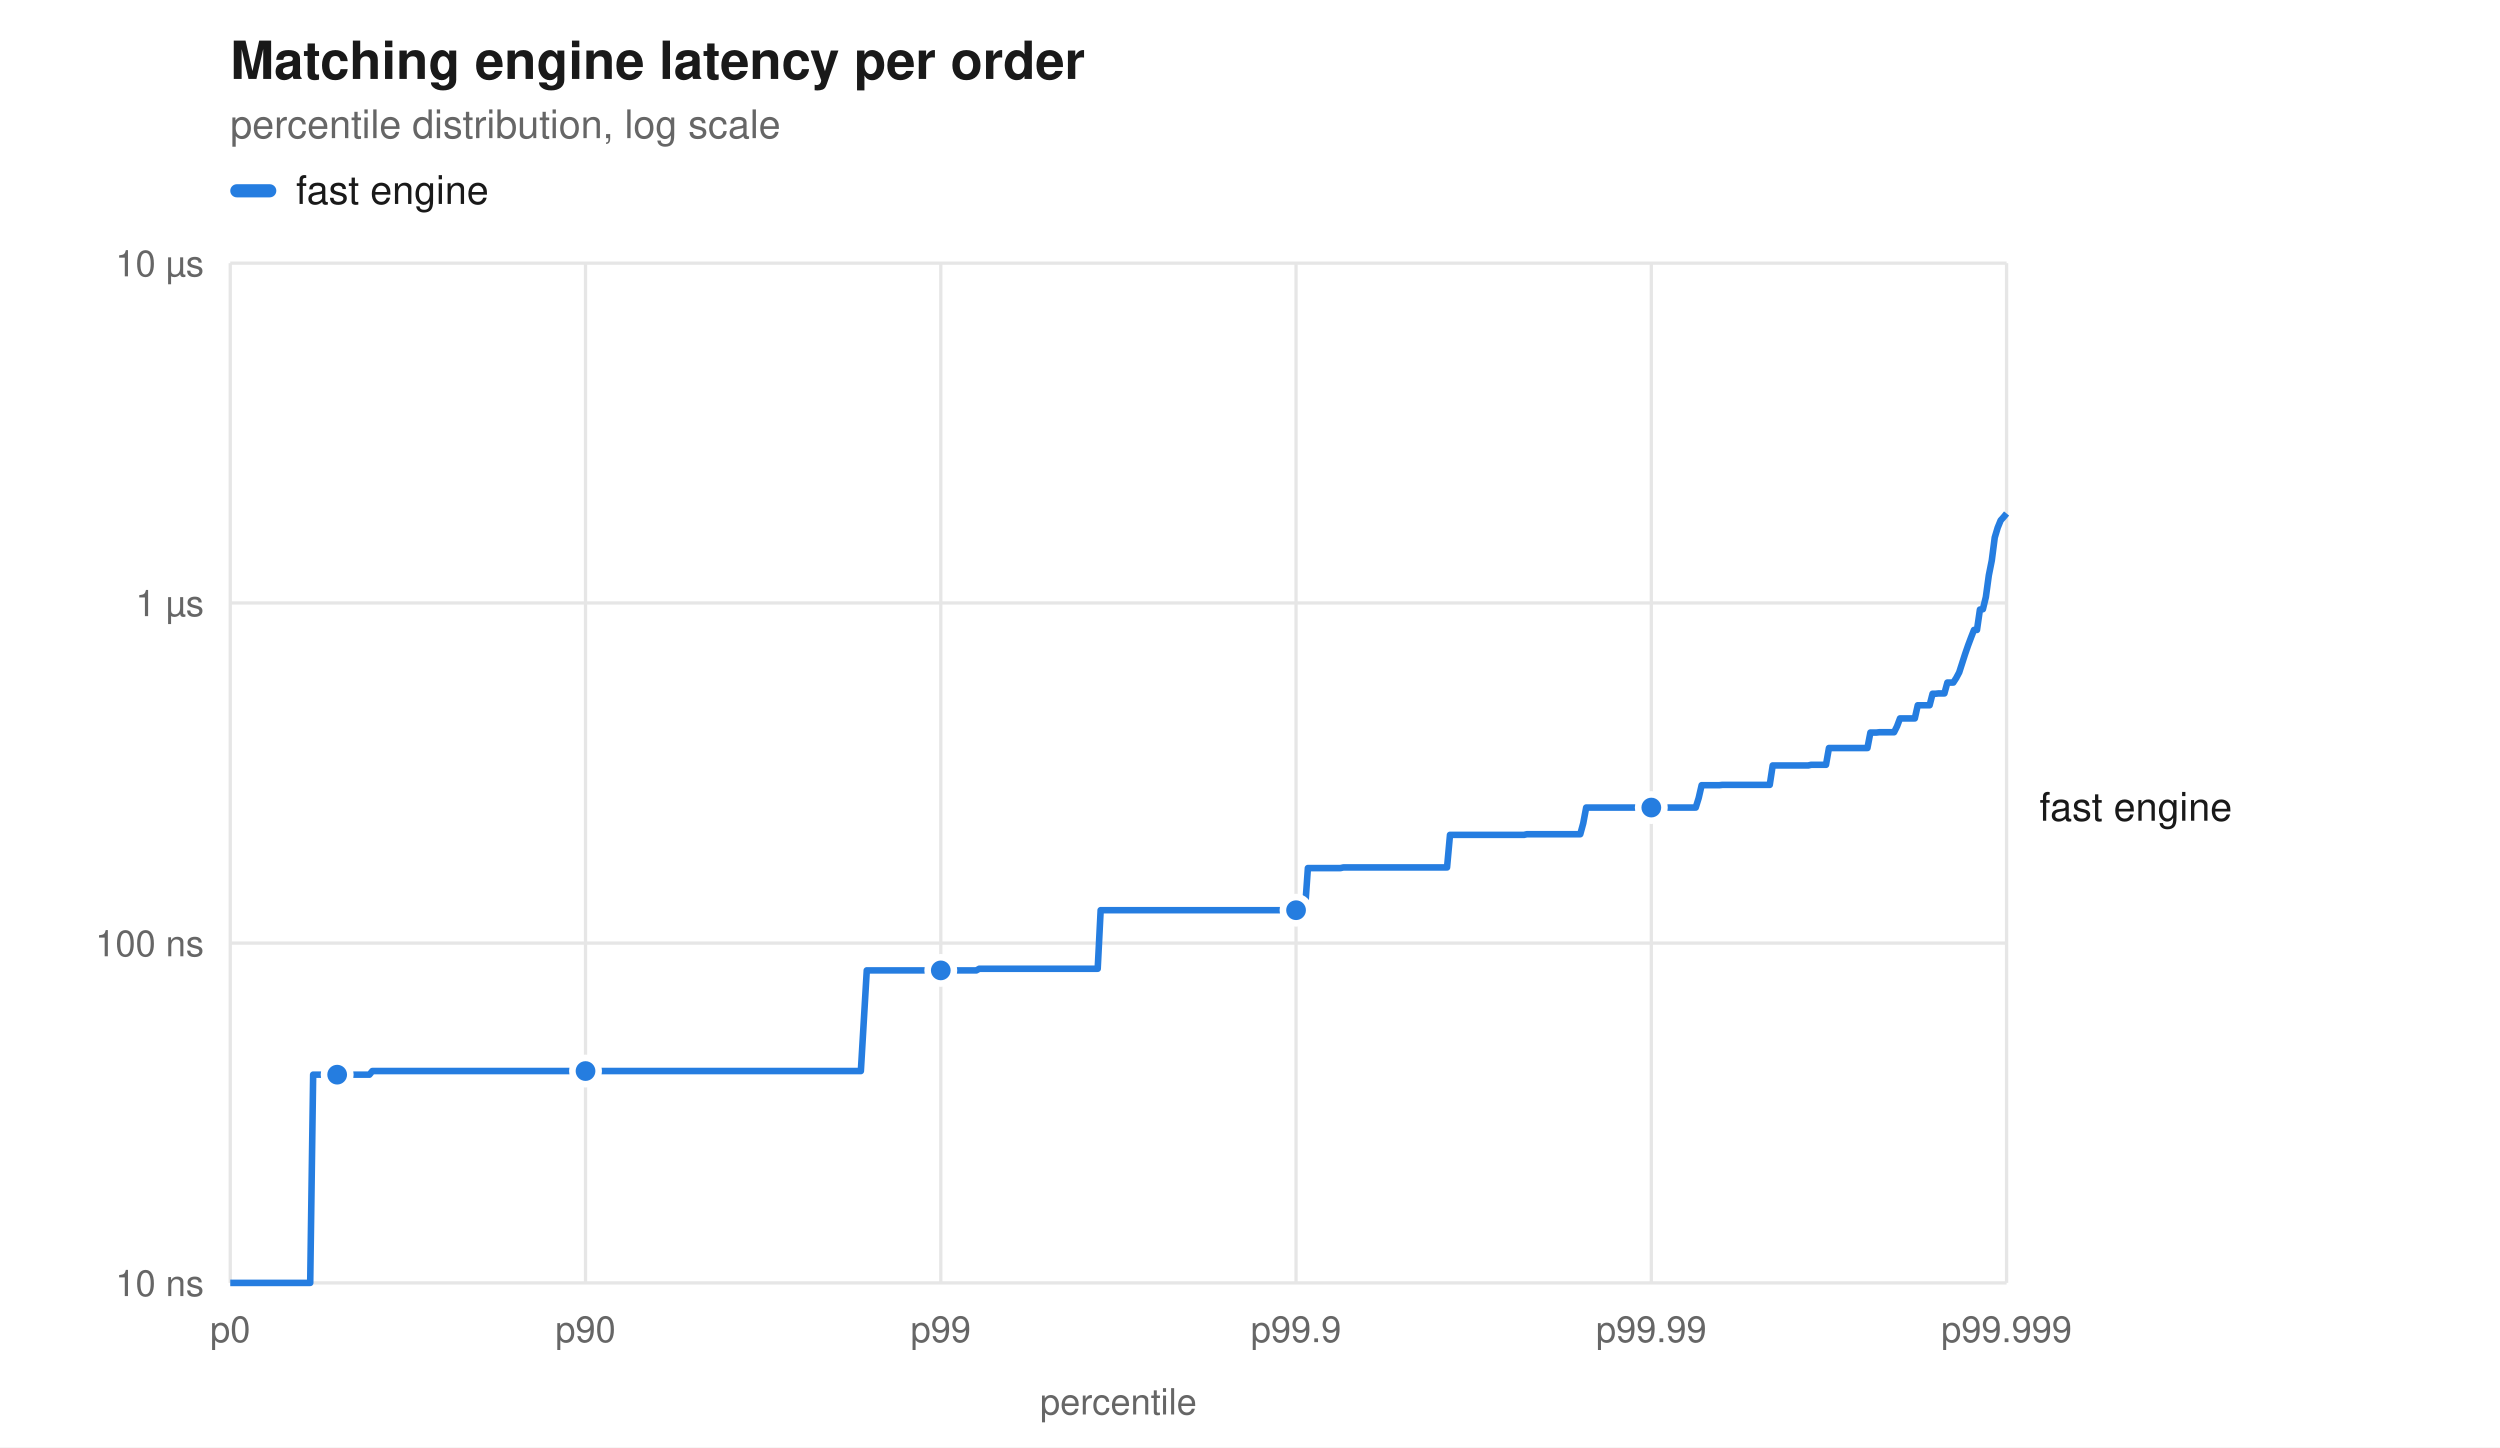
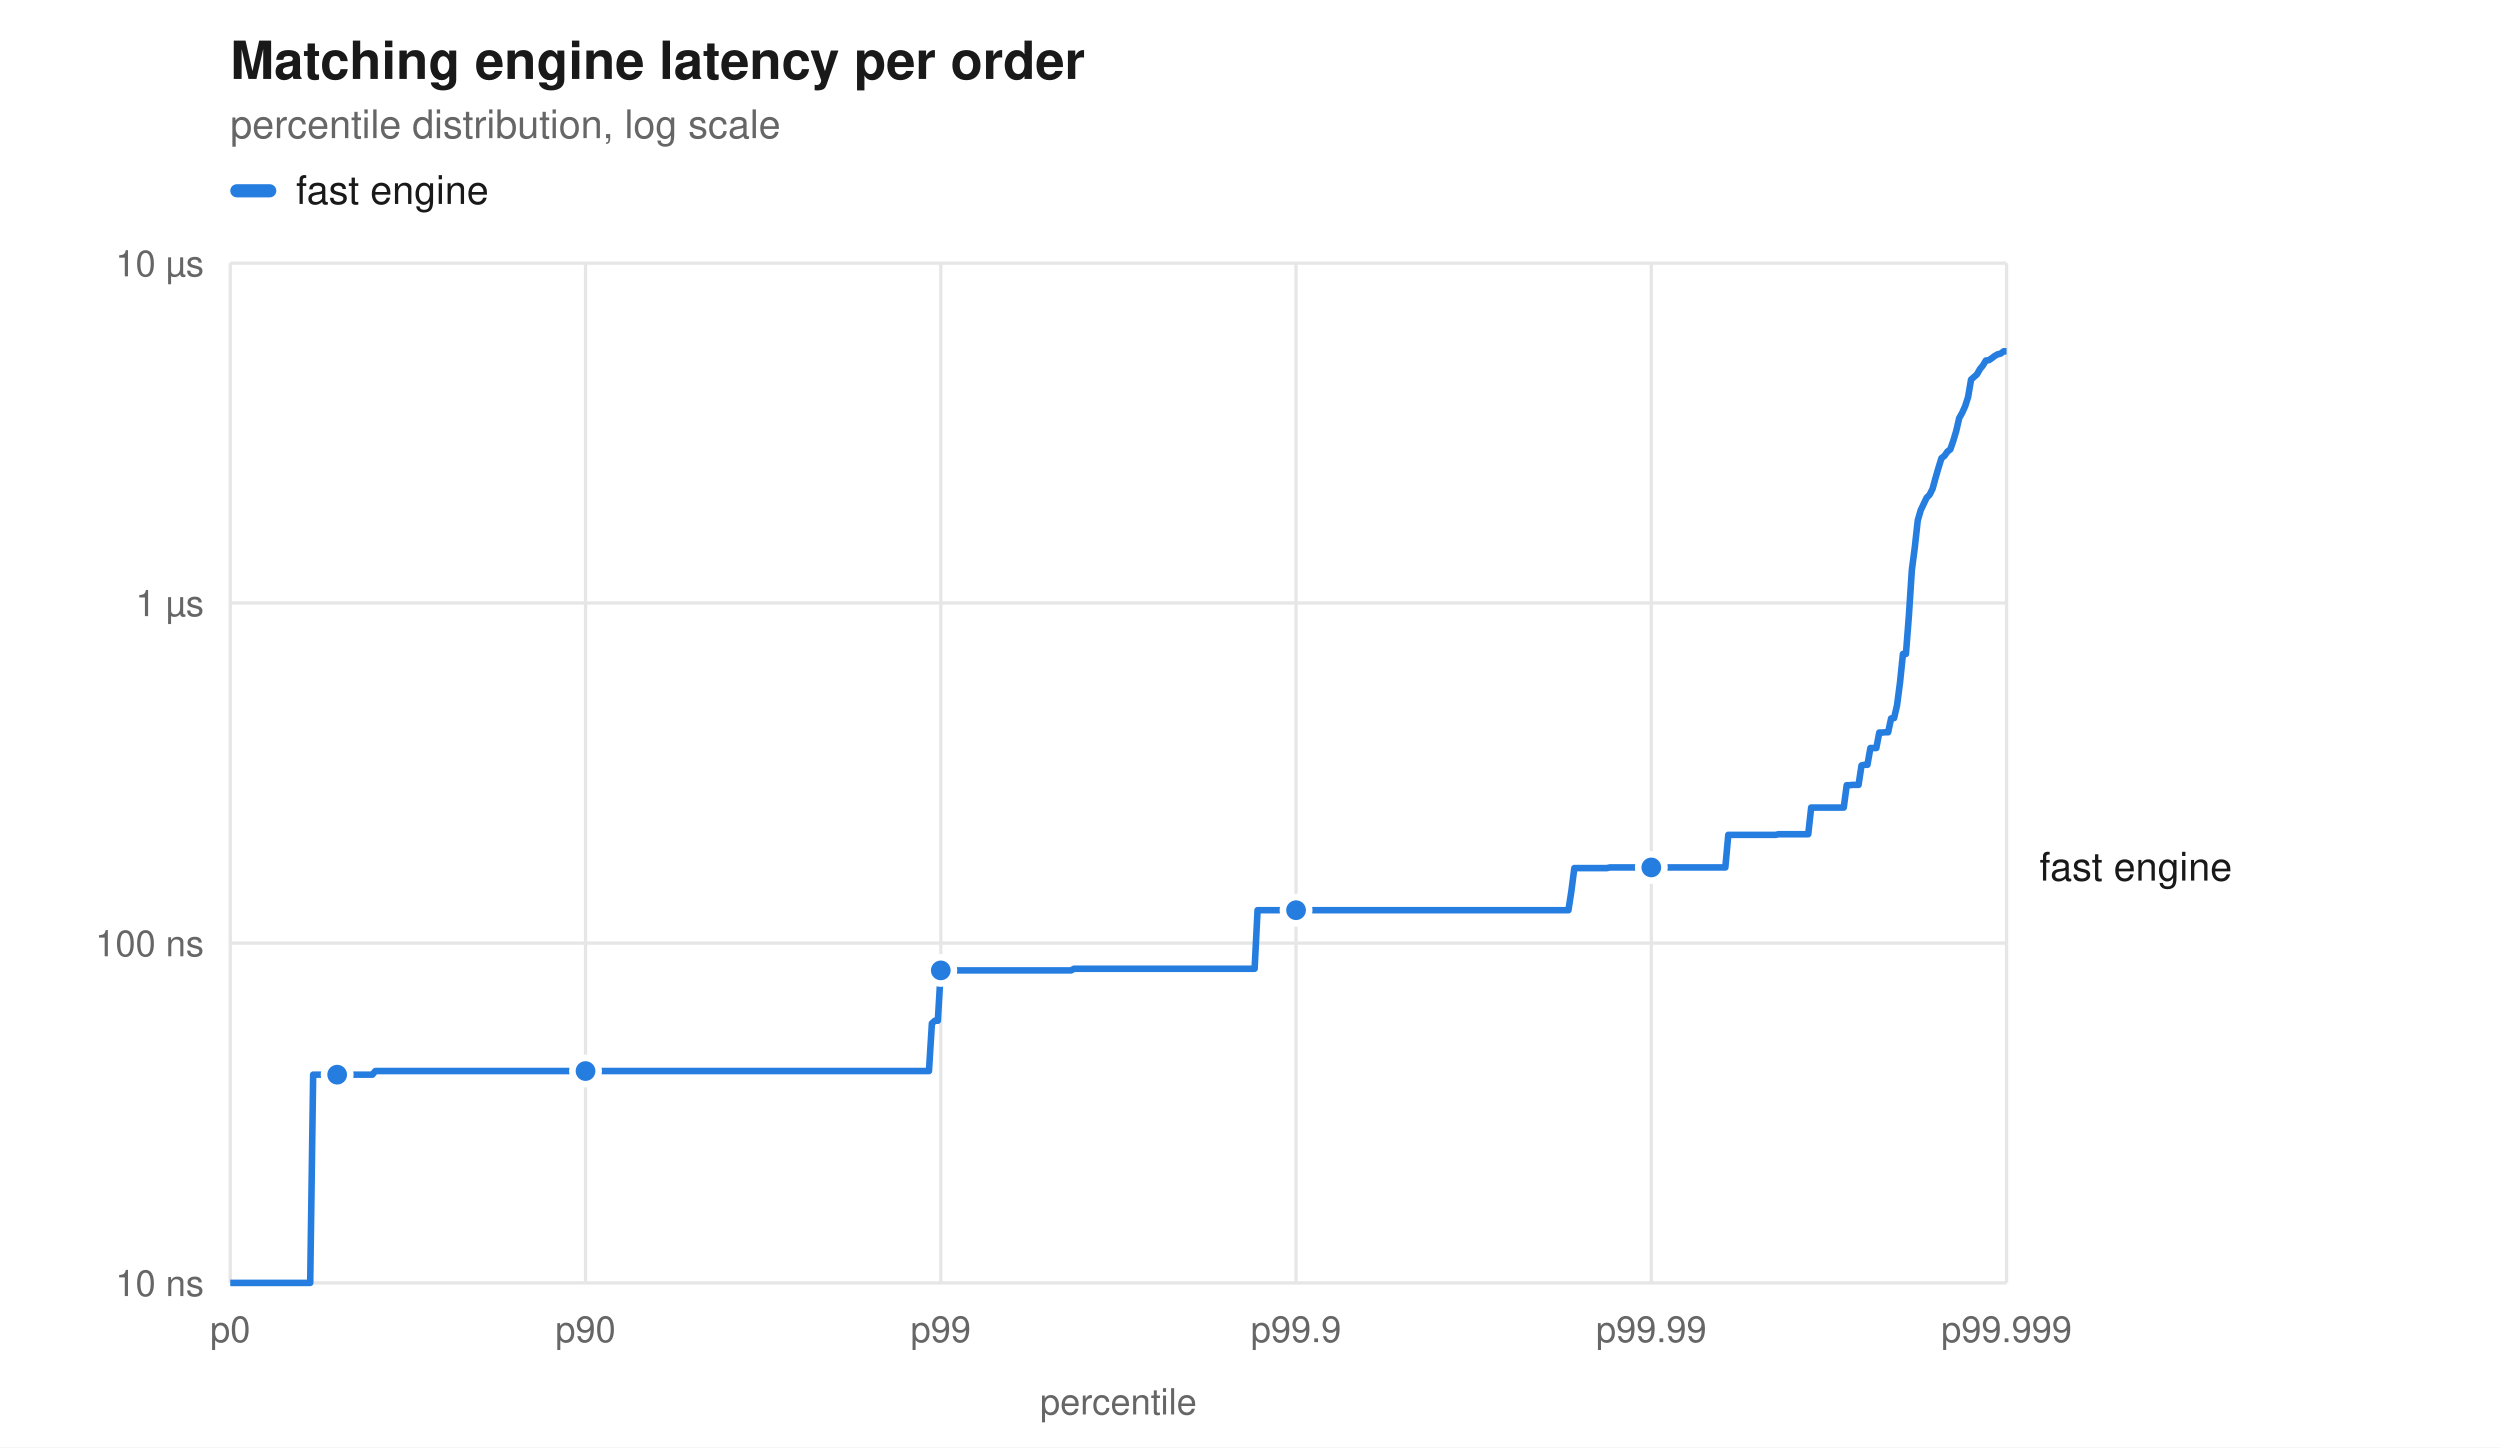
<svg xmlns="http://www.w3.org/2000/svg" viewBox="0 0 760 440" width="760" height="440" font-family="-apple-system, BlinkMacSystemFont, 'Segoe UI', Helvetica, Arial, sans-serif">
  <rect width="100%" height="100%" fill="#ffffff" />
  <text x="70.0" y="24.0" font-size="16" fill="#191919" text-anchor="start" font-weight="600">Matching engine latency per order</text>
  <text x="70.0" y="42.0" font-size="12" fill="#666666" text-anchor="start" font-weight="normal">percentile distribution, log scale</text>
  <line x1="70.0" y1="390.0" x2="610.0" y2="390.0" stroke="#e6e6e6" stroke-width="1" />
  <text x="62.0" y="394.0" font-size="11" fill="#666666" text-anchor="end" font-weight="normal">10 ns</text>
  <line x1="70.0" y1="286.7" x2="610.0" y2="286.7" stroke="#e6e6e6" stroke-width="1" />
  <text x="62.0" y="290.7" font-size="11" fill="#666666" text-anchor="end" font-weight="normal">100 ns</text>
  <line x1="70.0" y1="183.3" x2="610.0" y2="183.3" stroke="#e6e6e6" stroke-width="1" />
  <text x="62.0" y="187.3" font-size="11" fill="#666666" text-anchor="end" font-weight="normal">1 µs</text>
  <line x1="70.0" y1="80.0" x2="610.0" y2="80.0" stroke="#e6e6e6" stroke-width="1" />
  <text x="62.0" y="84.0" font-size="11" fill="#666666" text-anchor="end" font-weight="normal">10 µs</text>
  <line x1="70.0" y1="80.0" x2="70.0" y2="390.0" stroke="#e6e6e6" stroke-width="1" />
  <text x="70.0" y="408.0" font-size="11" fill="#666666" text-anchor="middle" font-weight="normal">p0</text>
  <line x1="178.0" y1="80.0" x2="178.0" y2="390.0" stroke="#e6e6e6" stroke-width="1" />
  <text x="178.0" y="408.0" font-size="11" fill="#666666" text-anchor="middle" font-weight="normal">p90</text>
  <line x1="286.0" y1="80.0" x2="286.0" y2="390.0" stroke="#e6e6e6" stroke-width="1" />
  <text x="286.0" y="408.0" font-size="11" fill="#666666" text-anchor="middle" font-weight="normal">p99</text>
  <line x1="394.0" y1="80.0" x2="394.0" y2="390.0" stroke="#e6e6e6" stroke-width="1" />
  <text x="394.0" y="408.0" font-size="11" fill="#666666" text-anchor="middle" font-weight="normal">p99.9</text>
  <line x1="502.0" y1="80.0" x2="502.0" y2="390.0" stroke="#e6e6e6" stroke-width="1" />
  <text x="502.0" y="408.0" font-size="11" fill="#666666" text-anchor="middle" font-weight="normal">p99.99</text>
  <line x1="610.0" y1="80.0" x2="610.0" y2="390.0" stroke="#e6e6e6" stroke-width="1" />
  <text x="610.0" y="408.0" font-size="11" fill="#666666" text-anchor="middle" font-weight="normal">p99.999</text>
  <text x="340.0" y="430.0" font-size="11" fill="#666666" text-anchor="middle" font-weight="normal">percentile</text>
-   <path d="M70.0,390.0 L70.9,390.0 L71.8,390.0 L72.7,390.0 L73.6,390.0 L74.5,390.0 L75.4,390.0 L76.3,390.0 L77.2,390.0 L78.1,390.0 L79.0,390.0 L79.9,390.0 L80.8,390.0 L81.7,390.0 L82.6,390.0 L83.5,390.0 L84.4,390.0 L85.3,390.0 L86.2,390.0 L87.1,390.0 L88.0,390.0 L88.9,390.0 L89.8,390.0 L90.7,390.0 L91.6,390.0 L92.5,390.0 L93.4,390.0 L94.3,390.0 L95.2,326.7 L96.1,326.7 L97.0,326.7 L97.9,326.7 L98.8,326.7 L99.7,326.7 L100.6,326.7 L101.5,326.7 L102.4,326.7 L103.3,326.7 L104.2,326.7 L105.1,326.7 L106.0,326.7 L106.9,326.7 L107.8,326.7 L108.7,326.7 L109.6,326.7 L110.5,326.7 L111.4,326.7 L112.3,326.7 L113.2,325.6 L114.1,325.6 L115.0,325.6 L115.9,325.6 L116.8,325.6 L117.7,325.6 L118.6,325.6 L119.5,325.6 L120.4,325.6 L121.3,325.6 L122.2,325.6 L123.1,325.6 L124.0,325.6 L124.9,325.6 L125.8,325.6 L126.7,325.6 L127.6,325.6 L128.5,325.6 L129.4,325.6 L130.3,325.6 L131.2,325.6 L132.1,325.6 L133.0,325.6 L133.9,325.6 L134.8,325.6 L135.7,325.6 L136.6,325.6 L137.5,325.6 L138.4,325.6 L139.3,325.6 L140.2,325.6 L141.1,325.6 L142.0,325.6 L142.9,325.6 L143.8,325.6 L144.7,325.6 L145.6,325.6 L146.5,325.6 L147.4,325.6 L148.3,325.6 L149.2,325.6 L150.1,325.6 L151.0,325.6 L151.9,325.6 L152.8,325.6 L153.7,325.6 L154.6,325.6 L155.5,325.6 L156.4,325.6 L157.3,325.6 L158.2,325.6 L159.1,325.6 L160.0,325.6 L160.9,325.6 L161.8,325.6 L162.7,325.6 L163.6,325.6 L164.5,325.6 L165.4,325.6 L166.3,325.6 L167.2,325.6 L168.1,325.6 L169.0,325.6 L169.9,325.6 L170.8,325.6 L171.7,325.6 L172.6,325.6 L173.5,325.6 L174.4,325.6 L175.3,325.6 L176.2,325.6 L177.1,325.6 L178.0,325.6 L178.9,325.6 L179.8,325.6 L180.7,325.6 L181.6,325.6 L182.5,325.6 L183.4,325.6 L184.3,325.6 L185.2,325.6 L186.1,325.6 L187.0,325.6 L187.9,325.6 L188.8,325.6 L189.7,325.6 L190.6,325.6 L191.5,325.6 L192.4,325.6 L193.3,325.6 L194.2,325.6 L195.1,325.6 L196.0,325.6 L196.9,325.6 L197.8,325.6 L198.7,325.6 L199.6,325.6 L200.5,325.6 L201.4,325.6 L202.3,325.6 L203.2,325.6 L204.1,325.6 L205.0,325.6 L205.9,325.6 L206.8,325.6 L207.7,325.6 L208.6,325.6 L209.5,325.6 L210.4,325.6 L211.3,325.6 L212.2,325.6 L213.1,325.6 L214.0,325.6 L214.9,325.6 L215.8,325.6 L216.7,325.6 L217.6,325.6 L218.5,325.6 L219.4,325.6 L220.3,325.6 L221.2,325.6 L222.1,325.6 L223.0,325.6 L223.9,325.6 L224.8,325.6 L225.7,325.6 L226.6,325.6 L227.5,325.6 L228.4,325.6 L229.3,325.6 L230.2,325.6 L231.1,325.6 L232.0,325.6 L232.9,325.6 L233.8,325.6 L234.7,325.6 L235.6,325.6 L236.5,325.6 L237.4,325.6 L238.3,325.6 L239.2,325.6 L240.1,325.6 L241.0,325.6 L241.9,325.6 L242.8,325.6 L243.7,325.6 L244.6,325.6 L245.5,325.6 L246.4,325.6 L247.3,325.6 L248.2,325.6 L249.1,325.6 L250.0,325.6 L250.9,325.6 L251.8,325.6 L252.7,325.6 L253.6,325.6 L254.5,325.6 L255.4,325.6 L256.3,325.6 L257.2,325.6 L258.1,325.6 L259.0,325.6 L259.9,325.6 L260.8,325.6 L261.7,325.6 L262.6,310.3 L263.5,295.0 L264.4,295.0 L265.3,295.0 L266.2,295.0 L267.1,295.0 L268.0,295.0 L268.9,295.0 L269.8,295.0 L270.7,295.0 L271.6,295.0 L272.5,295.0 L273.4,295.0 L274.3,295.0 L275.2,295.0 L276.1,295.0 L277.0,295.0 L277.9,295.0 L278.8,295.0 L279.7,295.0 L280.6,295.0 L281.5,295.0 L282.4,295.0 L283.3,295.0 L284.2,295.0 L285.1,295.0 L286.0,295.0 L286.9,295.0 L287.8,295.0 L288.7,295.0 L289.6,295.0 L290.5,295.0 L291.4,295.0 L292.3,295.0 L293.2,295.0 L294.1,295.0 L295.0,295.0 L295.9,295.0 L296.8,295.0 L297.7,294.5 L298.6,294.5 L299.5,294.5 L300.4,294.5 L301.3,294.5 L302.2,294.5 L303.1,294.5 L304.0,294.5 L304.9,294.5 L305.8,294.5 L306.7,294.5 L307.6,294.5 L308.5,294.5 L309.4,294.5 L310.3,294.5 L311.2,294.5 L312.1,294.5 L313.0,294.5 L313.9,294.5 L314.8,294.5 L315.7,294.5 L316.6,294.5 L317.5,294.5 L318.4,294.5 L319.3,294.5 L320.2,294.5 L321.1,294.5 L322.0,294.5 L322.9,294.5 L323.8,294.5 L324.7,294.5 L325.6,294.5 L326.5,294.5 L327.4,294.5 L328.3,294.5 L329.2,294.5 L330.1,294.5 L331.0,294.5 L331.9,294.5 L332.8,294.5 L333.7,294.5 L334.6,276.7 L335.5,276.7 L336.4,276.7 L337.3,276.7 L338.2,276.7 L339.1,276.7 L340.0,276.7 L340.9,276.7 L341.8,276.7 L342.7,276.7 L343.6,276.7 L344.5,276.7 L345.4,276.7 L346.3,276.7 L347.2,276.7 L348.1,276.7 L349.0,276.7 L349.9,276.7 L350.8,276.7 L351.7,276.7 L352.6,276.7 L353.5,276.7 L354.4,276.7 L355.3,276.7 L356.2,276.7 L357.1,276.7 L358.0,276.7 L358.9,276.7 L359.8,276.7 L360.7,276.7 L361.6,276.7 L362.5,276.7 L363.4,276.7 L364.3,276.7 L365.2,276.7 L366.1,276.7 L367.0,276.7 L367.9,276.7 L368.8,276.7 L369.7,276.7 L370.6,276.7 L371.5,276.7 L372.4,276.7 L373.3,276.7 L374.2,276.7 L375.1,276.7 L376.0,276.7 L376.9,276.7 L377.8,276.7 L378.7,276.7 L379.6,276.7 L380.5,276.7 L381.4,276.7 L382.3,276.7 L383.2,276.7 L384.1,276.7 L385.0,276.7 L385.9,276.7 L386.8,276.7 L387.7,276.7 L388.6,276.7 L389.5,276.7 L390.4,276.7 L391.3,276.7 L392.2,276.7 L393.1,276.7 L394.0,276.7 L394.9,276.7 L395.8,276.7 L396.7,276.7 L397.6,263.9 L398.5,263.9 L399.4,263.9 L400.3,263.9 L401.2,263.9 L402.1,263.9 L403.0,263.9 L403.9,263.9 L404.8,263.9 L405.7,263.9 L406.6,263.9 L407.5,263.9 L408.4,263.7 L409.3,263.7 L410.2,263.7 L411.1,263.7 L412.0,263.7 L412.9,263.7 L413.8,263.7 L414.7,263.7 L415.6,263.7 L416.5,263.7 L417.4,263.7 L418.3,263.7 L419.2,263.7 L420.1,263.7 L421.0,263.7 L421.9,263.7 L422.8,263.7 L423.7,263.7 L424.6,263.7 L425.5,263.7 L426.4,263.7 L427.3,263.7 L428.2,263.7 L429.1,263.7 L430.0,263.7 L430.9,263.7 L431.8,263.7 L432.7,263.7 L433.6,263.7 L434.5,263.7 L435.4,263.7 L436.3,263.7 L437.2,263.7 L438.1,263.7 L439.0,263.7 L439.9,263.7 L440.8,253.8 L441.7,253.8 L442.6,253.8 L443.5,253.8 L444.4,253.8 L445.3,253.8 L446.2,253.8 L447.1,253.8 L448.0,253.8 L448.9,253.8 L449.8,253.8 L450.7,253.8 L451.6,253.8 L452.5,253.8 L453.4,253.8 L454.3,253.8 L455.2,253.8 L456.1,253.8 L457.0,253.8 L457.9,253.8 L458.8,253.8 L459.7,253.8 L460.6,253.8 L461.5,253.8 L462.4,253.8 L463.3,253.8 L464.2,253.6 L465.1,253.6 L466.0,253.6 L466.9,253.6 L467.8,253.6 L468.7,253.6 L469.6,253.6 L470.5,253.6 L471.4,253.6 L472.3,253.6 L473.2,253.6 L474.1,253.6 L475.0,253.6 L475.9,253.6 L476.8,253.6 L477.7,253.6 L478.6,253.6 L479.5,253.6 L480.4,253.6 L481.3,250.3 L482.2,245.5 L483.1,245.5 L484.0,245.5 L484.9,245.5 L485.8,245.5 L486.7,245.5 L487.6,245.5 L488.5,245.5 L489.4,245.5 L490.3,245.5 L491.2,245.5 L492.1,245.5 L493.0,245.5 L493.9,245.5 L494.8,245.5 L495.7,245.5 L496.6,245.5 L497.5,245.5 L498.4,245.5 L499.3,245.5 L500.2,245.5 L501.1,245.5 L502.0,245.5 L502.9,245.5 L503.8,245.5 L504.7,245.5 L505.6,245.5 L506.5,245.5 L507.4,245.5 L508.3,245.5 L509.2,245.5 L510.1,245.5 L511.0,245.5 L511.9,245.5 L512.8,245.5 L513.7,245.5 L514.6,245.5 L515.5,245.5 L516.4,242.6 L517.3,238.7 L518.2,238.7 L519.1,238.7 L520.0,238.7 L520.9,238.7 L521.8,238.7 L522.7,238.7 L523.6,238.6 L524.5,238.6 L525.4,238.6 L526.3,238.6 L527.2,238.6 L528.1,238.6 L529.0,238.6 L529.9,238.6 L530.8,238.6 L531.7,238.6 L532.6,238.6 L533.5,238.6 L534.4,238.6 L535.3,238.6 L536.2,238.6 L537.1,238.6 L538.0,238.6 L538.9,232.7 L539.8,232.7 L540.7,232.7 L541.6,232.7 L542.5,232.7 L543.4,232.7 L544.3,232.7 L545.2,232.7 L546.1,232.7 L547.0,232.7 L547.9,232.7 L548.8,232.7 L549.7,232.7 L550.6,232.5 L551.5,232.5 L552.4,232.5 L553.3,232.5 L554.2,232.5 L555.1,232.5 L556.0,227.4 L556.9,227.4 L557.8,227.4 L558.7,227.4 L559.6,227.4 L560.5,227.4 L561.4,227.4 L562.3,227.4 L563.2,227.4 L564.1,227.4 L565.0,227.4 L565.9,227.4 L566.8,227.4 L567.7,227.4 L568.6,222.7 L569.5,222.7 L570.4,222.7 L571.3,222.6 L572.2,222.6 L573.1,222.6 L574.0,222.6 L574.9,222.6 L575.8,222.6 L576.7,220.8 L577.6,218.4 L578.5,218.4 L579.4,218.4 L580.3,218.4 L581.2,218.4 L582.1,218.4 L583.0,214.4 L583.9,214.4 L584.8,214.4 L585.7,214.4 L586.6,214.4 L587.5,210.9 L588.4,210.9 L589.3,210.8 L590.2,210.8 L591.1,210.8 L592.0,207.5 L592.9,207.5 L593.8,207.5 L594.7,206.1 L595.6,204.4 L596.5,201.6 L597.4,198.8 L598.3,196.2 L599.2,193.8 L600.1,191.5 L601.0,191.5 L601.9,185.3 L602.8,185.2 L603.7,181.5 L604.6,174.9 L605.5,170.4 L606.4,163.4 L607.3,160.4 L608.2,158.2 L609.1,157.2 L610.0,156.1" fill="none" stroke="#257de0" stroke-width="2" stroke-linejoin="round" />
+   <path d="M70.0,390.0 L70.9,390.0 L71.8,390.0 L72.7,390.0 L73.6,390.0 L74.5,390.0 L75.4,390.0 L76.3,390.0 L77.2,390.0 L78.1,390.0 L79.0,390.0 L79.9,390.0 L80.8,390.0 L81.7,390.0 L82.6,390.0 L83.5,390.0 L84.4,390.0 L85.3,390.0 L86.2,390.0 L87.1,390.0 L88.0,390.0 L88.9,390.0 L89.8,390.0 L90.7,390.0 L91.6,390.0 L92.5,390.0 L93.4,390.0 L94.3,390.0 L95.2,326.7 L96.1,326.7 L97.0,326.7 L97.9,326.7 L98.8,326.7 L99.7,326.7 L100.6,326.7 L101.5,326.7 L102.4,326.7 L103.3,326.7 L104.2,326.7 L105.1,326.7 L106.0,326.7 L106.9,326.7 L107.8,326.7 L108.7,326.7 L109.6,326.7 L110.5,326.7 L111.4,326.7 L112.3,326.7 L113.2,326.7 L114.1,325.6 L115.0,325.6 L115.9,325.6 L116.8,325.6 L117.7,325.6 L118.6,325.6 L119.5,325.6 L120.4,325.6 L121.3,325.6 L122.2,325.6 L123.1,325.6 L124.0,325.6 L124.9,325.6 L125.8,325.6 L126.7,325.6 L127.6,325.6 L128.5,325.6 L129.4,325.6 L130.3,325.6 L131.2,325.6 L132.1,325.6 L133.0,325.6 L133.9,325.6 L134.8,325.6 L135.7,325.6 L136.6,325.6 L137.5,325.6 L138.4,325.6 L139.3,325.6 L140.2,325.6 L141.1,325.6 L142.0,325.6 L142.9,325.6 L143.8,325.6 L144.7,325.6 L145.6,325.6 L146.5,325.6 L147.4,325.6 L148.3,325.6 L149.2,325.6 L150.1,325.6 L151.0,325.6 L151.9,325.6 L152.8,325.6 L153.7,325.6 L154.6,325.6 L155.5,325.6 L156.4,325.6 L157.3,325.6 L158.2,325.6 L159.1,325.6 L160.0,325.6 L160.9,325.6 L161.8,325.6 L162.7,325.6 L163.6,325.6 L164.5,325.6 L165.4,325.6 L166.3,325.6 L167.2,325.6 L168.1,325.6 L169.0,325.6 L169.9,325.6 L170.8,325.6 L171.7,325.6 L172.6,325.6 L173.5,325.6 L174.4,325.6 L175.3,325.6 L176.2,325.6 L177.1,325.6 L178.0,325.6 L178.9,325.6 L179.8,325.6 L180.7,325.6 L181.6,325.6 L182.5,325.6 L183.4,325.6 L184.3,325.6 L185.2,325.6 L186.1,325.6 L187.0,325.6 L187.9,325.6 L188.8,325.6 L189.7,325.6 L190.6,325.6 L191.5,325.6 L192.4,325.6 L193.3,325.6 L194.2,325.6 L195.1,325.6 L196.0,325.6 L196.9,325.6 L197.8,325.6 L198.7,325.6 L199.6,325.6 L200.5,325.6 L201.4,325.6 L202.3,325.6 L203.2,325.6 L204.1,325.6 L205.0,325.6 L205.9,325.6 L206.8,325.6 L207.7,325.6 L208.6,325.6 L209.5,325.6 L210.4,325.6 L211.3,325.6 L212.2,325.6 L213.1,325.6 L214.0,325.6 L214.9,325.6 L215.8,325.6 L216.7,325.6 L217.6,325.6 L218.5,325.6 L219.4,325.6 L220.3,325.6 L221.2,325.6 L222.1,325.6 L223.0,325.6 L223.9,325.6 L224.8,325.6 L225.7,325.6 L226.6,325.6 L227.5,325.6 L228.4,325.6 L229.3,325.6 L230.2,325.6 L231.1,325.6 L232.0,325.6 L232.9,325.6 L233.8,325.6 L234.7,325.6 L235.6,325.6 L236.5,325.6 L237.4,325.6 L238.3,325.6 L239.2,325.6 L240.1,325.6 L241.0,325.6 L241.9,325.6 L242.8,325.6 L243.7,325.6 L244.6,325.6 L245.5,325.6 L246.4,325.6 L247.3,325.6 L248.2,325.6 L249.1,325.6 L250.0,325.6 L250.9,325.6 L251.8,325.6 L252.7,325.6 L253.6,325.6 L254.5,325.6 L255.4,325.6 L256.3,325.6 L257.2,325.6 L258.1,325.6 L259.0,325.6 L259.9,325.6 L260.8,325.6 L261.7,325.6 L262.6,325.6 L263.5,325.6 L264.4,325.6 L265.3,325.6 L266.2,325.6 L267.1,325.6 L268.0,325.6 L268.9,325.6 L269.8,325.6 L270.7,325.6 L271.6,325.6 L272.5,325.6 L273.4,325.6 L274.3,325.6 L275.2,325.6 L276.1,325.6 L277.0,325.6 L277.9,325.6 L278.8,325.6 L279.7,325.6 L280.6,325.6 L281.5,325.6 L282.4,325.6 L283.3,311.1 L284.2,310.3 L285.1,310.3 L286.0,295.0 L286.9,295.0 L287.8,295.0 L288.7,295.0 L289.6,295.0 L290.5,295.0 L291.4,295.0 L292.3,295.0 L293.2,295.0 L294.1,295.0 L295.0,295.0 L295.9,295.0 L296.8,295.0 L297.7,295.0 L298.6,295.0 L299.5,295.0 L300.4,295.0 L301.3,295.0 L302.2,295.0 L303.1,295.0 L304.0,295.0 L304.9,295.0 L305.8,295.0 L306.7,295.0 L307.6,295.0 L308.5,295.0 L309.4,295.0 L310.3,295.0 L311.2,295.0 L312.1,295.0 L313.0,295.0 L313.9,295.0 L314.8,295.0 L315.7,295.0 L316.6,295.0 L317.5,295.0 L318.4,295.0 L319.3,295.0 L320.2,295.0 L321.1,295.0 L322.0,295.0 L322.9,295.0 L323.8,295.0 L324.7,295.0 L325.6,295.0 L326.5,294.5 L327.4,294.5 L328.3,294.5 L329.2,294.5 L330.1,294.5 L331.0,294.5 L331.9,294.5 L332.8,294.5 L333.7,294.5 L334.6,294.5 L335.5,294.5 L336.4,294.5 L337.3,294.5 L338.2,294.5 L339.1,294.5 L340.0,294.5 L340.9,294.5 L341.8,294.5 L342.7,294.5 L343.6,294.5 L344.5,294.5 L345.4,294.5 L346.3,294.5 L347.2,294.5 L348.1,294.5 L349.0,294.5 L349.9,294.5 L350.8,294.5 L351.7,294.5 L352.6,294.5 L353.5,294.5 L354.4,294.5 L355.3,294.5 L356.2,294.5 L357.1,294.5 L358.0,294.5 L358.9,294.5 L359.8,294.5 L360.7,294.5 L361.6,294.5 L362.5,294.5 L363.4,294.5 L364.3,294.5 L365.2,294.5 L366.1,294.5 L367.0,294.5 L367.9,294.5 L368.8,294.5 L369.7,294.5 L370.6,294.5 L371.5,294.5 L372.4,294.5 L373.3,294.5 L374.2,294.5 L375.1,294.5 L376.0,294.5 L376.9,294.5 L377.8,294.5 L378.7,294.5 L379.6,294.5 L380.5,294.5 L381.4,294.5 L382.3,276.7 L383.2,276.7 L384.1,276.7 L385.0,276.7 L385.9,276.7 L386.8,276.7 L387.7,276.7 L388.6,276.7 L389.5,276.7 L390.4,276.7 L391.3,276.7 L392.2,276.7 L393.1,276.7 L394.0,276.7 L394.9,276.7 L395.8,276.7 L396.7,276.7 L397.6,276.7 L398.5,276.7 L399.4,276.7 L400.3,276.7 L401.2,276.7 L402.1,276.7 L403.0,276.7 L403.9,276.7 L404.8,276.7 L405.7,276.7 L406.6,276.7 L407.5,276.7 L408.4,276.7 L409.3,276.7 L410.2,276.7 L411.1,276.7 L412.0,276.7 L412.9,276.7 L413.8,276.7 L414.7,276.7 L415.6,276.7 L416.5,276.7 L417.4,276.7 L418.3,276.7 L419.2,276.7 L420.1,276.7 L421.0,276.7 L421.9,276.7 L422.8,276.7 L423.7,276.7 L424.6,276.7 L425.5,276.7 L426.4,276.7 L427.3,276.7 L428.2,276.7 L429.1,276.7 L430.0,276.7 L430.9,276.7 L431.8,276.7 L432.7,276.7 L433.6,276.7 L434.5,276.7 L435.4,276.7 L436.3,276.7 L437.2,276.7 L438.1,276.7 L439.0,276.7 L439.9,276.7 L440.8,276.7 L441.7,276.7 L442.6,276.7 L443.5,276.7 L444.4,276.7 L445.3,276.7 L446.2,276.7 L447.1,276.7 L448.0,276.7 L448.9,276.7 L449.8,276.7 L450.7,276.7 L451.6,276.7 L452.5,276.7 L453.4,276.7 L454.3,276.7 L455.2,276.7 L456.1,276.7 L457.0,276.7 L457.9,276.7 L458.8,276.7 L459.7,276.7 L460.6,276.7 L461.5,276.7 L462.4,276.7 L463.3,276.7 L464.2,276.7 L465.1,276.7 L466.0,276.7 L466.9,276.7 L467.8,276.7 L468.7,276.7 L469.6,276.7 L470.5,276.7 L471.4,276.7 L472.3,276.7 L473.2,276.7 L474.1,276.7 L475.0,276.7 L475.9,276.7 L476.8,276.7 L477.7,270.9 L478.6,263.9 L479.5,263.9 L480.4,263.9 L481.3,263.9 L482.2,263.9 L483.1,263.9 L484.0,263.9 L484.9,263.9 L485.8,263.9 L486.7,263.9 L487.6,263.9 L488.5,263.9 L489.4,263.7 L490.3,263.7 L491.2,263.7 L492.1,263.7 L493.0,263.7 L493.9,263.7 L494.8,263.7 L495.7,263.7 L496.6,263.7 L497.5,263.7 L498.4,263.7 L499.3,263.7 L500.2,263.7 L501.1,263.7 L502.0,263.7 L502.9,263.7 L503.8,263.7 L504.7,263.7 L505.6,263.7 L506.5,263.7 L507.4,263.7 L508.3,263.7 L509.2,263.7 L510.1,263.7 L511.0,263.7 L511.9,263.7 L512.8,263.7 L513.7,263.7 L514.6,263.7 L515.5,263.7 L516.4,263.7 L517.3,263.7 L518.2,263.7 L519.1,263.7 L520.0,263.7 L520.9,263.7 L521.8,263.7 L522.7,263.7 L523.6,263.7 L524.5,263.7 L525.4,253.8 L526.3,253.8 L527.2,253.8 L528.1,253.8 L529.0,253.8 L529.9,253.8 L530.8,253.8 L531.7,253.8 L532.6,253.8 L533.5,253.8 L534.4,253.8 L535.3,253.8 L536.2,253.8 L537.1,253.8 L538.0,253.8 L538.9,253.8 L539.8,253.8 L540.7,253.6 L541.6,253.6 L542.5,253.6 L543.4,253.6 L544.3,253.6 L545.2,253.6 L546.1,253.6 L547.0,253.6 L547.9,253.6 L548.8,253.6 L549.7,253.6 L550.6,245.5 L551.5,245.5 L552.4,245.5 L553.3,245.5 L554.2,245.5 L555.1,245.5 L556.0,245.5 L556.9,245.5 L557.8,245.5 L558.7,245.5 L559.6,245.5 L560.5,245.5 L561.4,238.7 L562.3,238.7 L563.2,238.6 L564.1,238.6 L565.0,238.6 L565.9,232.7 L566.8,232.5 L567.7,232.5 L568.6,227.4 L569.5,227.4 L570.4,227.4 L571.3,222.7 L572.2,222.7 L573.1,222.6 L574.0,222.6 L574.9,218.4 L575.8,218.3 L576.7,214.4 L577.6,207.5 L578.5,198.8 L579.4,198.8 L580.3,187.2 L581.2,173.3 L582.1,166.4 L583.0,158.2 L583.9,155.1 L584.8,153.2 L585.7,151.3 L586.6,150.4 L587.5,148.6 L588.4,145.3 L589.3,142.2 L590.2,139.3 L591.1,138.6 L592.0,137.3 L592.9,136.6 L593.8,134.0 L594.7,131.0 L595.6,127.1 L596.5,125.5 L597.4,123.5 L598.3,120.7 L599.2,115.4 L600.1,114.6 L601.0,113.8 L601.9,112.2 L602.8,111.1 L603.7,109.6 L604.6,109.5 L605.5,108.9 L606.4,108.2 L607.3,107.7 L608.2,107.5 L609.1,106.8 L610.0,106.8" fill="none" stroke="#257de0" stroke-width="2" stroke-linejoin="round" />
  <circle cx="102.5" cy="326.7" r="4" fill="#257de0" stroke="#ffffff" stroke-width="2" />
  <circle cx="178.0" cy="325.6" r="4" fill="#257de0" stroke="#ffffff" stroke-width="2" />
  <circle cx="286.0" cy="295.0" r="4" fill="#257de0" stroke="#ffffff" stroke-width="2" />
  <circle cx="394.0" cy="276.7" r="4" fill="#257de0" stroke="#ffffff" stroke-width="2" />
-   <circle cx="502.0" cy="245.5" r="4" fill="#257de0" stroke="#ffffff" stroke-width="2" />
-   <text x="620.0" y="249.5" font-size="12" fill="#191919" text-anchor="start" font-weight="normal">fast engine</text>
+   <circle cx="502.0" cy="263.7" r="4" fill="#257de0" stroke="#ffffff" stroke-width="2" />
+   <text x="620.0" y="267.7" font-size="12" fill="#191919" text-anchor="start" font-weight="normal">fast engine</text>
  <rect x="70" y="56" width="14" height="4" rx="2" fill="#257de0" />
  <text x="90.0" y="62.0" font-size="12" fill="#191919" text-anchor="start" font-weight="normal">fast engine</text>
</svg>
